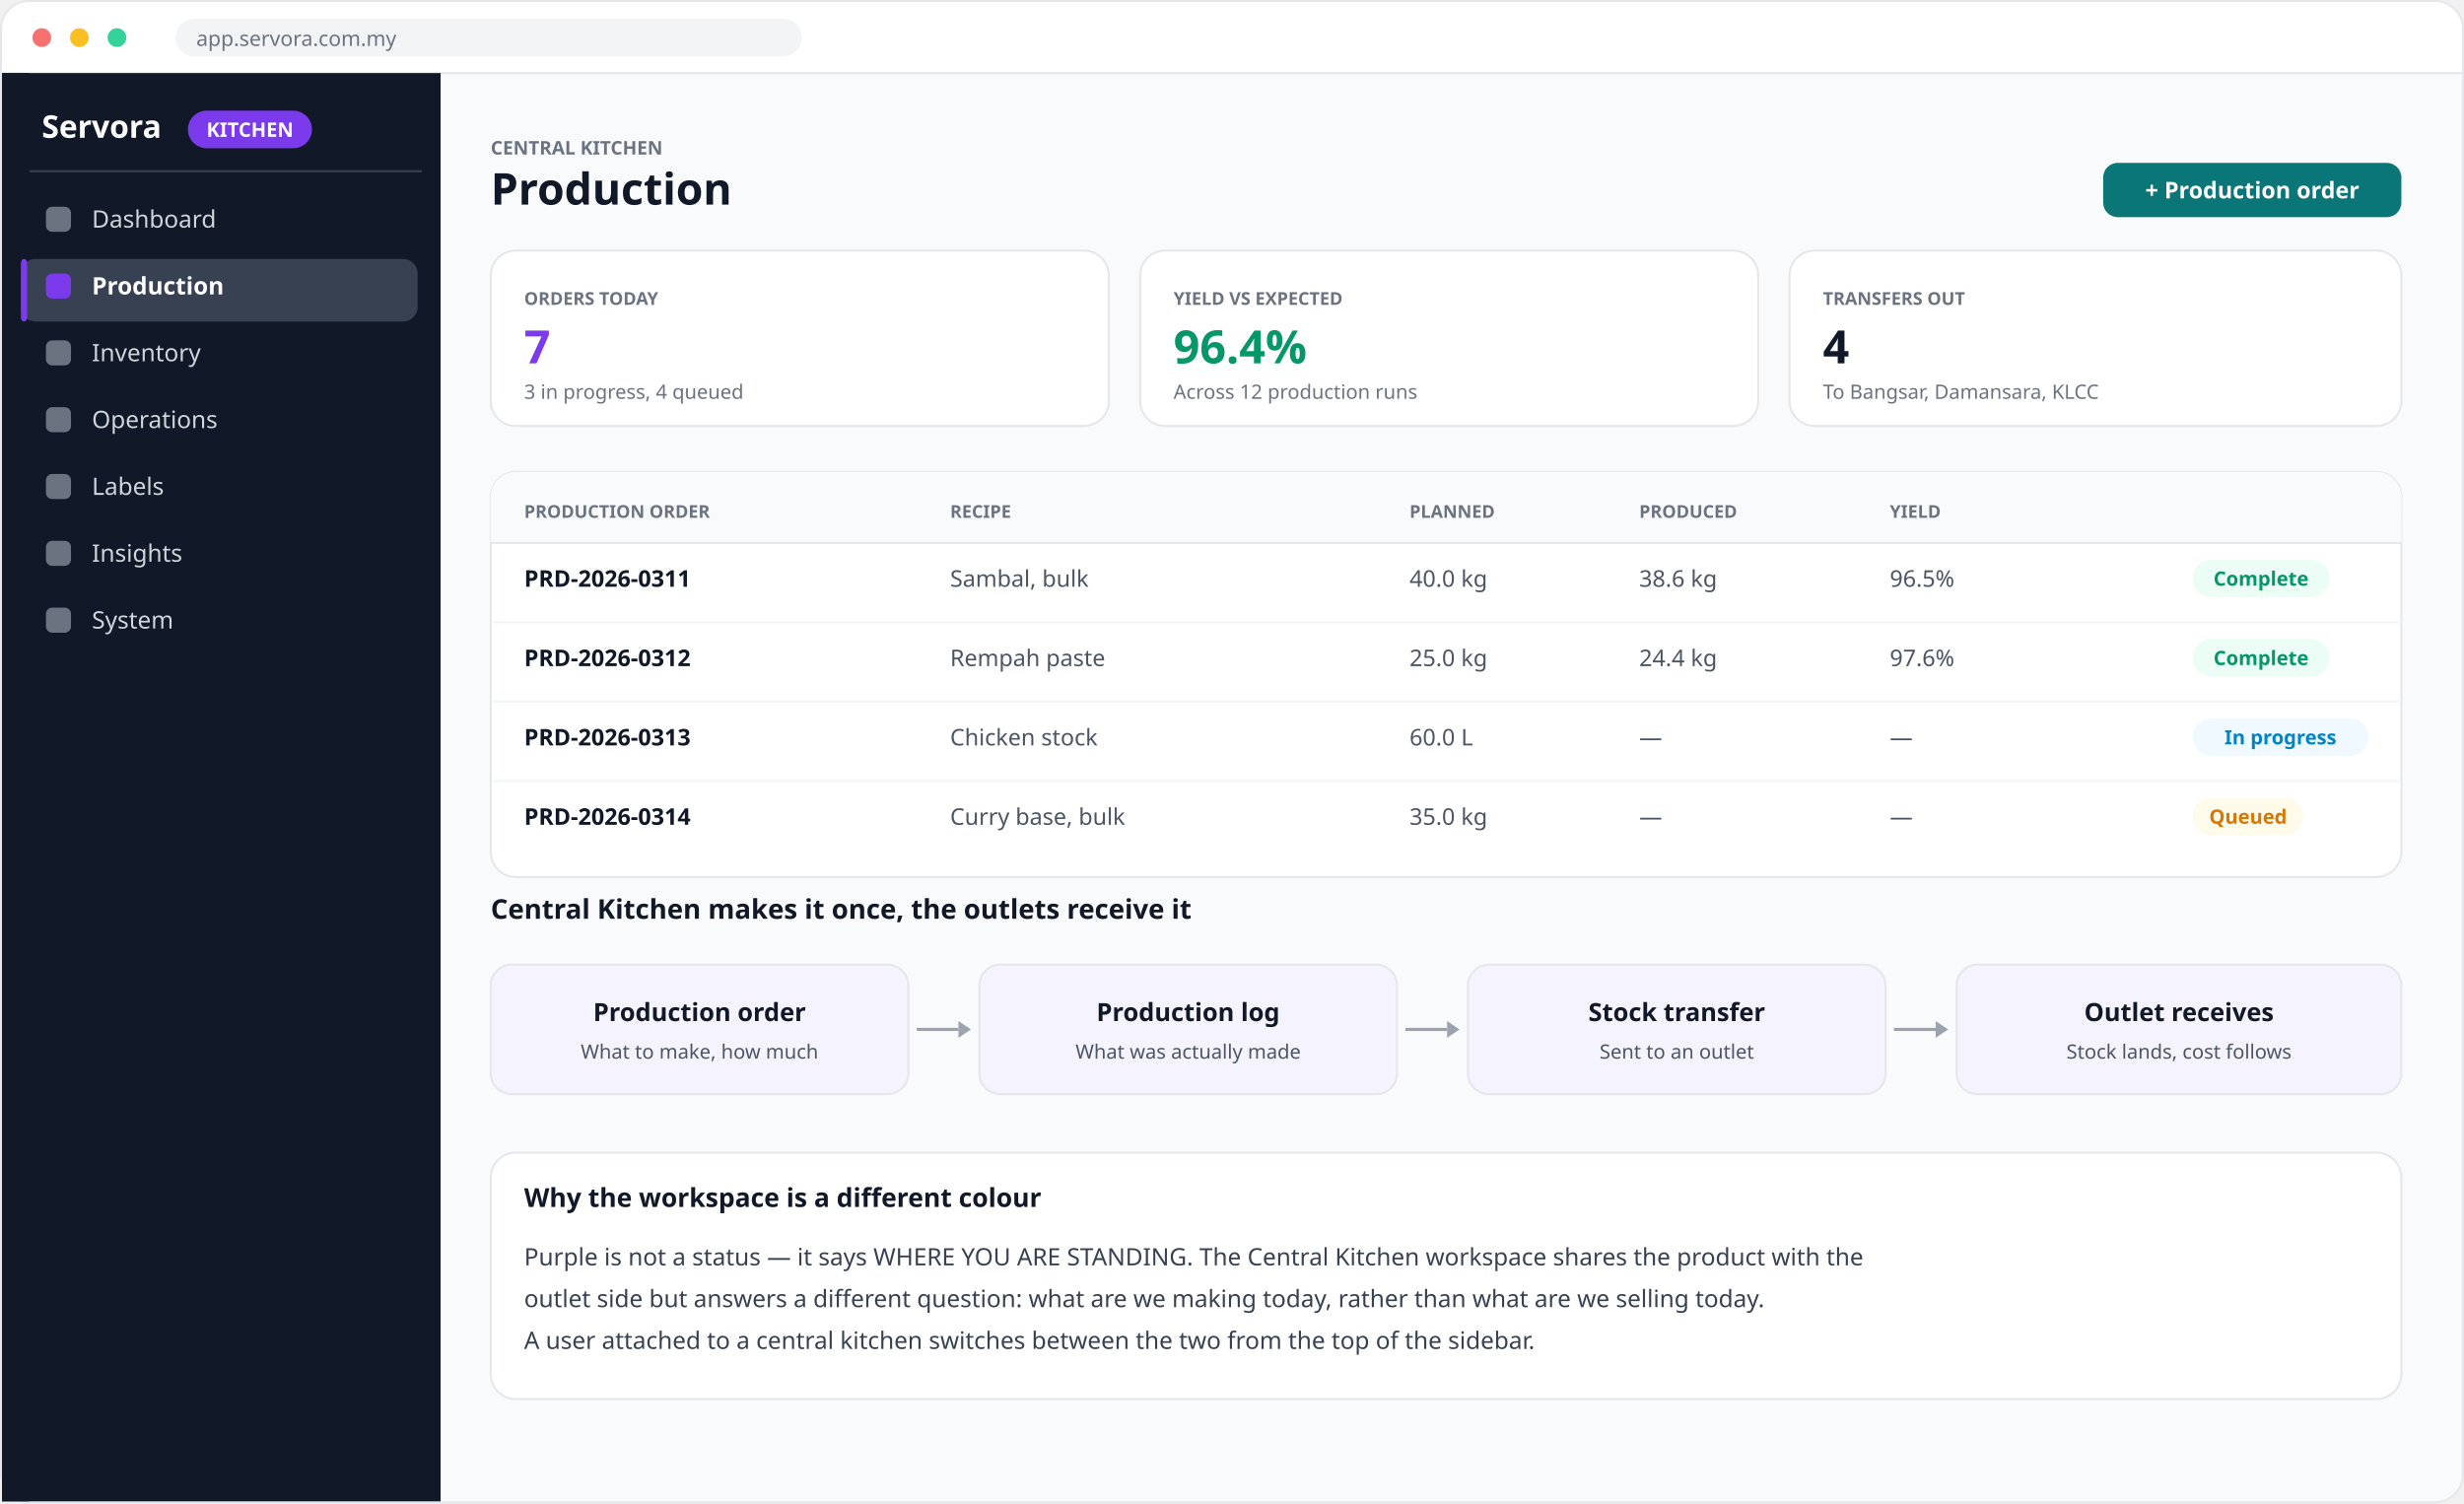
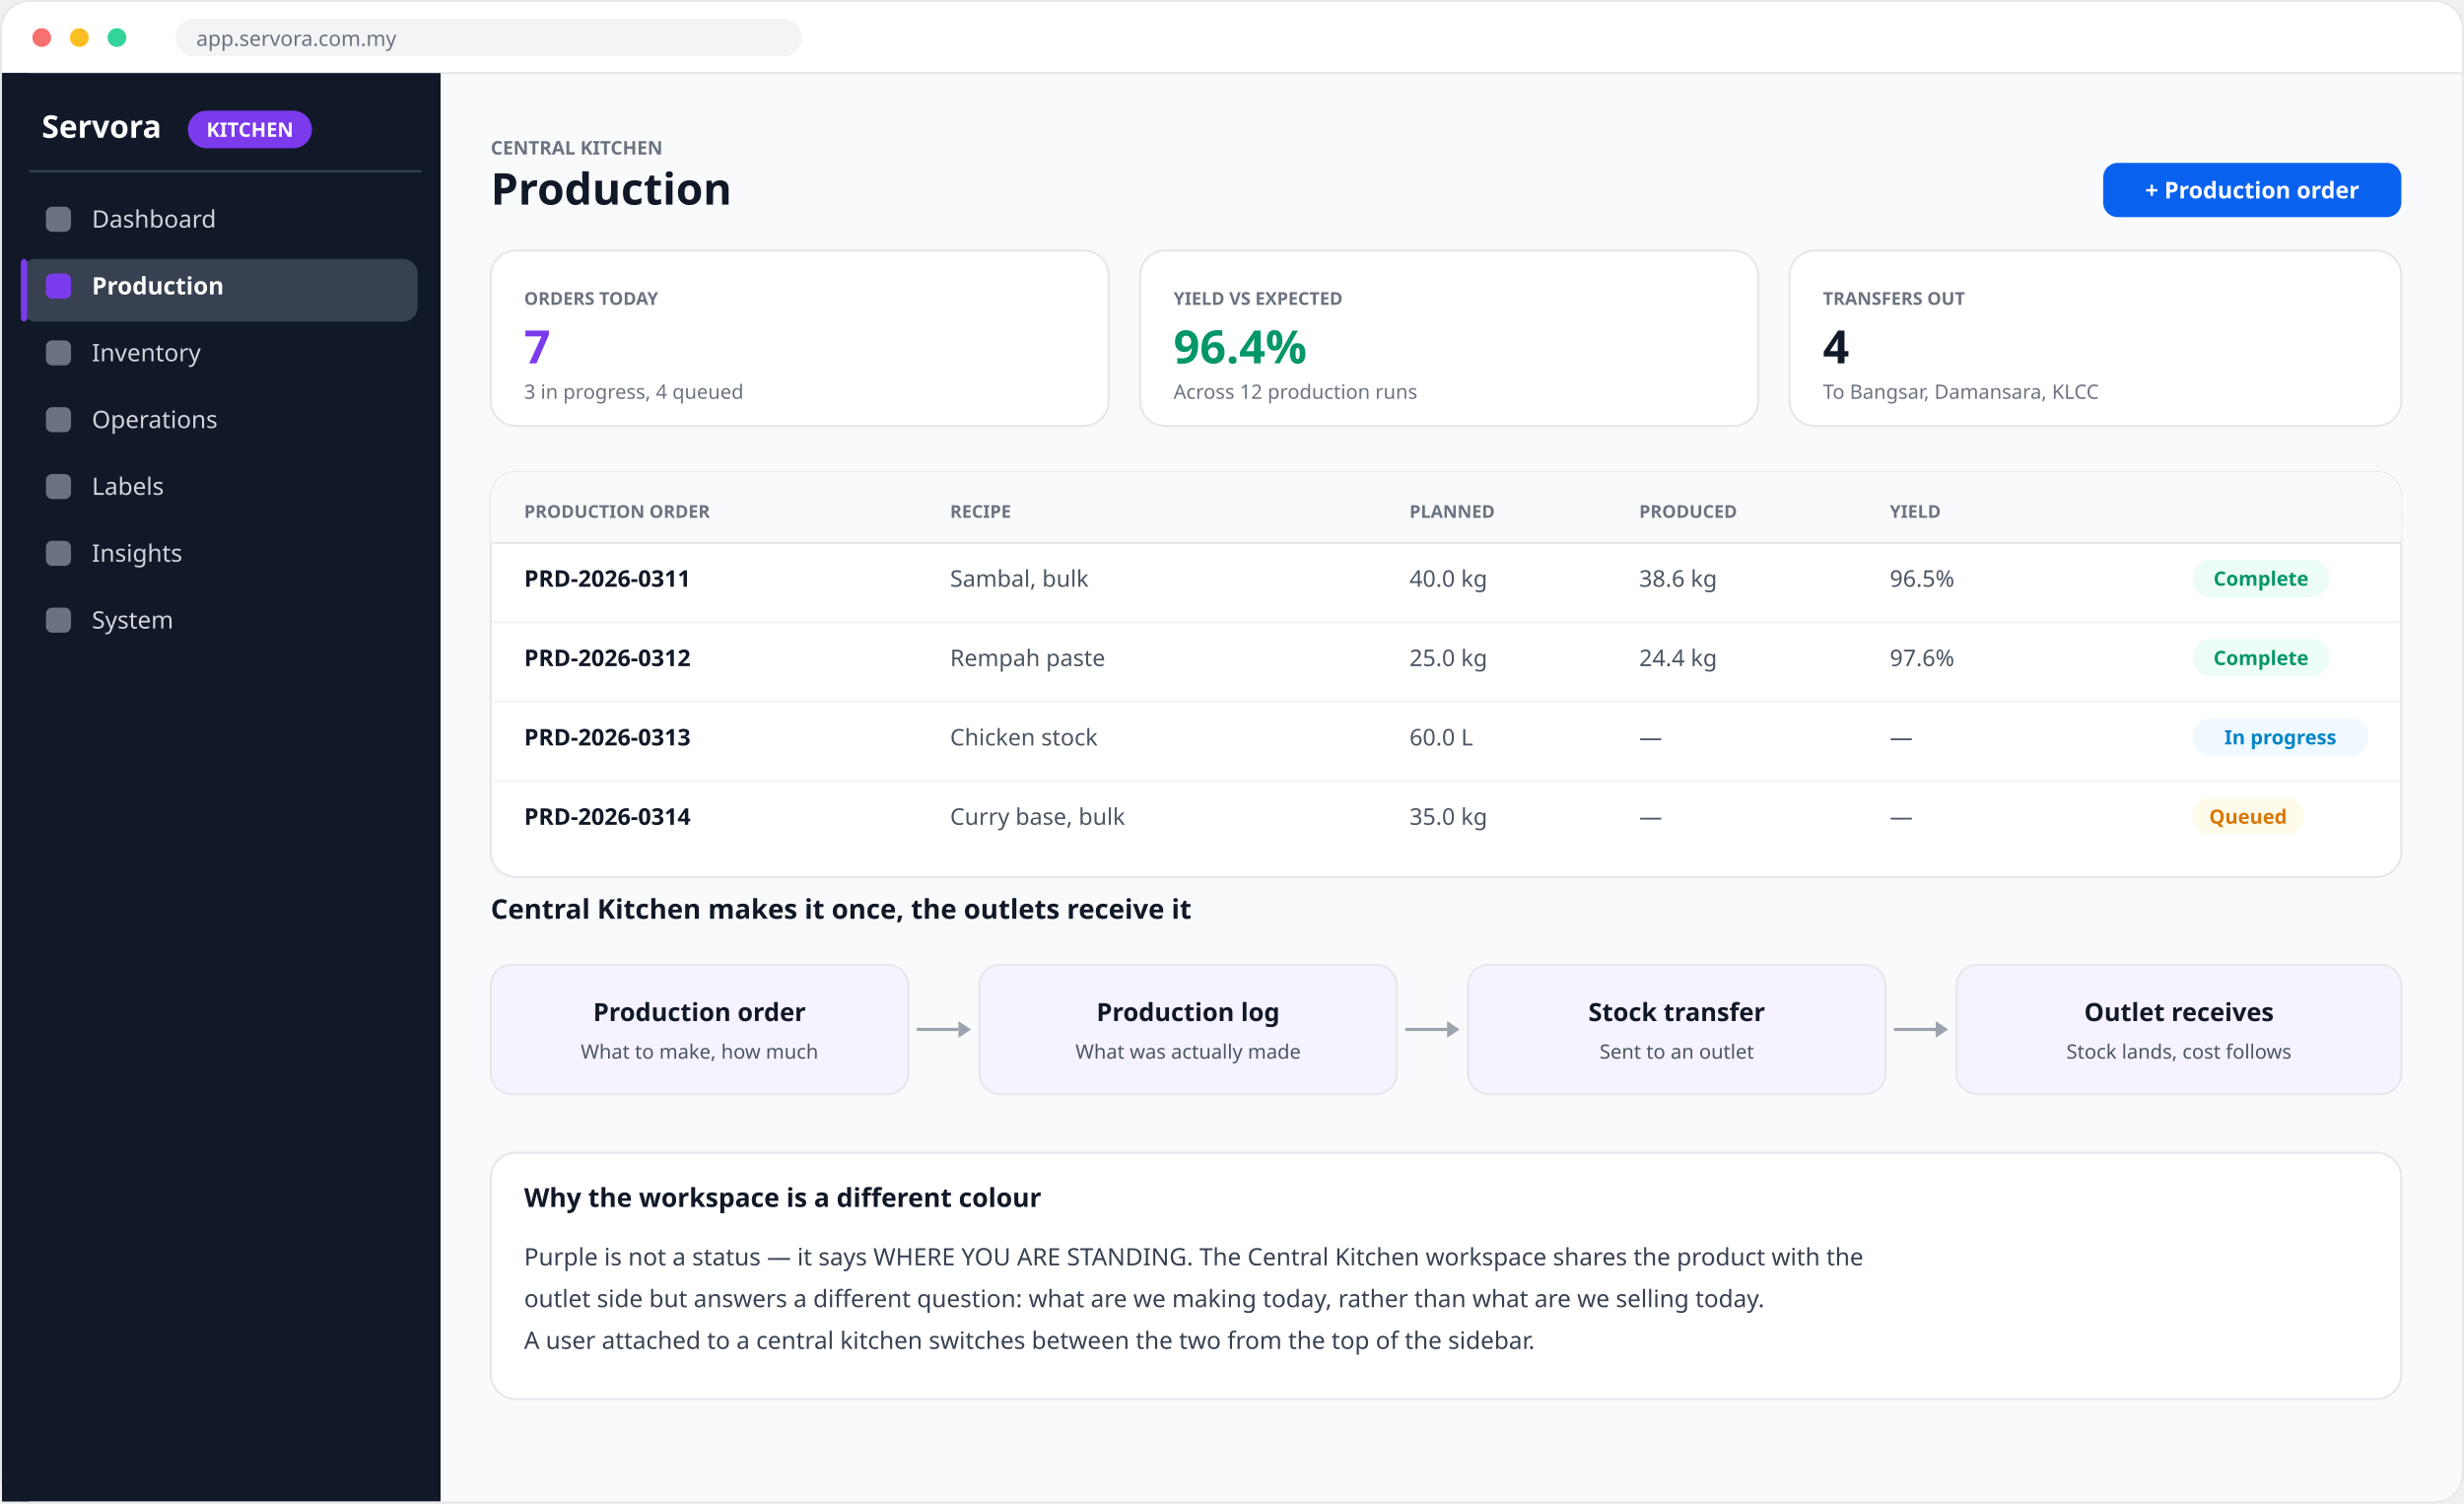
<svg xmlns="http://www.w3.org/2000/svg" viewBox="0 0 1180 720" width="1180" height="720" role="img">
  <rect x="0" y="0" width="1180" height="720" rx="14" fill="#e5e7eb" />
  <rect x="1" y="1" width="1178" height="718" rx="13" fill="#f9fafb" />
  <rect x="1" y="1" width="1178" height="34" rx="13" fill="#ffffff" />
  <rect x="1" y="24" width="1178" height="11" rx="0" fill="#ffffff" />
  <line x1="1" y1="35" x2="1179" y2="35" stroke="#e5e7eb" stroke-width="1" />
  <circle cx="20" cy="18" r="4.5" fill="#f87171" />
  <circle cx="38" cy="18" r="4.5" fill="#fbbf24" />
  <circle cx="56" cy="18" r="4.5" fill="#34d399" />
  <rect x="84" y="9" width="300" height="18" rx="9" fill="#f3f4f6" />
  <text x="94" y="22" font-family="Figtree, ui-sans-serif, system-ui, sans-serif" font-size="10" font-weight="400" fill="#6b7280" text-anchor="start">app.servora.com.my</text>
  <rect x="1" y="35" width="210" height="684" rx="0" fill="#111827" />
  <rect x="1" y="35" width="13" height="684" rx="0" fill="#111827" />
  <text x="20" y="66" font-family="Figtree, ui-sans-serif, system-ui, sans-serif" font-size="15" font-weight="700" fill="#ffffff" text-anchor="start">Servora</text>
  <rect x="90" y="53" width="59.4" height="18" rx="9" fill="#7c3aed" />
  <text x="119.7" y="65.5" font-family="Figtree, ui-sans-serif, system-ui, sans-serif" font-size="9.5" font-weight="600" fill="#ffffff" text-anchor="middle">KITCHEN</text>
  <line x1="14" y1="82" x2="202" y2="82" stroke="#374151" stroke-width="1" />
  <rect x="22" y="99" width="12" height="12" rx="3" fill="#6b7280" />
  <text x="44" y="109" font-family="Figtree, ui-sans-serif, system-ui, sans-serif" font-size="11.5" font-weight="400" fill="#d1d5db" text-anchor="start">Dashboard</text>
  <rect x="10" y="124" width="190" height="30" rx="7" fill="#374151" />
  <rect x="10" y="124" width="3" height="30" rx="2" fill="#7c3aed" />
  <rect x="22" y="131" width="12" height="12" rx="3" fill="#7c3aed" />
  <text x="44" y="141" font-family="Figtree, ui-sans-serif, system-ui, sans-serif" font-size="11.5" font-weight="600" fill="#ffffff" text-anchor="start">Production</text>
  <rect x="22" y="163" width="12" height="12" rx="3" fill="#6b7280" />
  <text x="44" y="173" font-family="Figtree, ui-sans-serif, system-ui, sans-serif" font-size="11.5" font-weight="400" fill="#d1d5db" text-anchor="start">Inventory</text>
  <rect x="22" y="195" width="12" height="12" rx="3" fill="#6b7280" />
  <text x="44" y="205" font-family="Figtree, ui-sans-serif, system-ui, sans-serif" font-size="11.5" font-weight="400" fill="#d1d5db" text-anchor="start">Operations</text>
  <rect x="22" y="227" width="12" height="12" rx="3" fill="#6b7280" />
  <text x="44" y="237" font-family="Figtree, ui-sans-serif, system-ui, sans-serif" font-size="11.5" font-weight="400" fill="#d1d5db" text-anchor="start">Labels</text>
  <rect x="22" y="259" width="12" height="12" rx="3" fill="#6b7280" />
  <text x="44" y="269" font-family="Figtree, ui-sans-serif, system-ui, sans-serif" font-size="11.5" font-weight="400" fill="#d1d5db" text-anchor="start">Insights</text>
  <rect x="22" y="291" width="12" height="12" rx="3" fill="#6b7280" />
  <text x="44" y="301" font-family="Figtree, ui-sans-serif, system-ui, sans-serif" font-size="11.5" font-weight="400" fill="#d1d5db" text-anchor="start">System</text>
  <text x="235" y="74" font-family="Figtree, ui-sans-serif, system-ui, sans-serif" font-size="9" font-weight="700" fill="#6b7280" text-anchor="start">CENTRAL KITCHEN</text>
  <text x="235" y="98" font-family="Figtree, ui-sans-serif, system-ui, sans-serif" font-size="21" font-weight="700" fill="#111827" text-anchor="start">Production</text>
-   <rect x="1007.2" y="78" width="142.8" height="26" rx="7" fill="#0b7677" />
+   <rect x="1007.2" y="78" width="142.8" height="26" rx="7" fill="#0962ef" />
  <text x="1078.6" y="95" font-family="Figtree, ui-sans-serif, system-ui, sans-serif" font-size="11" font-weight="600" fill="#ffffff" text-anchor="middle">+ Production order</text>
  <rect x="235" y="120" width="296" height="84" rx="12" fill="#ffffff" stroke="#e5e7eb" stroke-width="1" />
  <text x="251" y="146" font-family="Figtree, ui-sans-serif, system-ui, sans-serif" font-size="8.5" font-weight="700" fill="#6b7280" text-anchor="start">ORDERS TODAY</text>
  <text x="251" y="174" font-family="Figtree, ui-sans-serif, system-ui, sans-serif" font-size="22" font-weight="700" fill="#7c3aed" text-anchor="start">7</text>
  <text x="251" y="191" font-family="Figtree, ui-sans-serif, system-ui, sans-serif" font-size="9.5" font-weight="400" fill="#6b7280" text-anchor="start">3 in progress, 4 queued</text>
  <rect x="546" y="120" width="296" height="84" rx="12" fill="#ffffff" stroke="#e5e7eb" stroke-width="1" />
  <text x="562" y="146" font-family="Figtree, ui-sans-serif, system-ui, sans-serif" font-size="8.5" font-weight="700" fill="#6b7280" text-anchor="start">YIELD VS EXPECTED</text>
  <text x="562" y="174" font-family="Figtree, ui-sans-serif, system-ui, sans-serif" font-size="22" font-weight="700" fill="#059669" text-anchor="start">96.4%</text>
  <text x="562" y="191" font-family="Figtree, ui-sans-serif, system-ui, sans-serif" font-size="9.5" font-weight="400" fill="#6b7280" text-anchor="start">Across 12 production runs</text>
  <rect x="857" y="120" width="293" height="84" rx="12" fill="#ffffff" stroke="#e5e7eb" stroke-width="1" />
  <text x="873" y="146" font-family="Figtree, ui-sans-serif, system-ui, sans-serif" font-size="8.5" font-weight="700" fill="#6b7280" text-anchor="start">TRANSFERS OUT</text>
  <text x="873" y="174" font-family="Figtree, ui-sans-serif, system-ui, sans-serif" font-size="22" font-weight="700" fill="#111827" text-anchor="start">4</text>
  <text x="873" y="191" font-family="Figtree, ui-sans-serif, system-ui, sans-serif" font-size="9.5" font-weight="400" fill="#6b7280" text-anchor="start">To Bangsar, Damansara, KLCC</text>
  <rect x="235" y="226" width="915" height="194" rx="12" fill="#ffffff" stroke="#e5e7eb" stroke-width="1" />
  <rect x="235" y="226" width="915" height="34" rx="12" fill="#f9fafb" />
  <rect x="235" y="248" width="915" height="12" rx="0" fill="#f9fafb" />
  <line x1="235" y1="260" x2="1150" y2="260" stroke="#e5e7eb" stroke-width="1" />
  <text x="251" y="248" font-family="Figtree, ui-sans-serif, system-ui, sans-serif" font-size="8.5" font-weight="700" fill="#6b7280" text-anchor="start">PRODUCTION ORDER</text>
  <text x="455" y="248" font-family="Figtree, ui-sans-serif, system-ui, sans-serif" font-size="8.5" font-weight="700" fill="#6b7280" text-anchor="start">RECIPE</text>
  <text x="675" y="248" font-family="Figtree, ui-sans-serif, system-ui, sans-serif" font-size="8.5" font-weight="700" fill="#6b7280" text-anchor="start">PLANNED</text>
  <text x="785" y="248" font-family="Figtree, ui-sans-serif, system-ui, sans-serif" font-size="8.5" font-weight="700" fill="#6b7280" text-anchor="start">PRODUCED</text>
  <text x="905" y="248" font-family="Figtree, ui-sans-serif, system-ui, sans-serif" font-size="8.5" font-weight="700" fill="#6b7280" text-anchor="start">YIELD</text>
  <text x="251" y="281" font-family="Figtree, ui-sans-serif, system-ui, sans-serif" font-size="11" font-weight="600" fill="#111827" text-anchor="start">PRD-2026-0311</text>
  <text x="455" y="281" font-family="Figtree, ui-sans-serif, system-ui, sans-serif" font-size="11" font-weight="400" fill="#4b5563" text-anchor="start">Sambal, bulk</text>
  <text x="675" y="281" font-family="Figtree, ui-sans-serif, system-ui, sans-serif" font-size="11" font-weight="400" fill="#4b5563" text-anchor="start">40.0 kg</text>
  <text x="785" y="281" font-family="Figtree, ui-sans-serif, system-ui, sans-serif" font-size="11" font-weight="400" fill="#4b5563" text-anchor="start">38.6 kg</text>
  <text x="905" y="281" font-family="Figtree, ui-sans-serif, system-ui, sans-serif" font-size="11" font-weight="400" fill="#4b5563" text-anchor="start">96.5%</text>
  <rect x="1050" y="268" width="65.6" height="18" rx="9" fill="#ecfdf5" />
  <text x="1082.8" y="280.5" font-family="Figtree, ui-sans-serif, system-ui, sans-serif" font-size="9.5" font-weight="600" fill="#059669" text-anchor="middle">Complete</text>
  <line x1="236" y1="298" x2="1149" y2="298" stroke="#f3f4f6" stroke-width="1" />
  <text x="251" y="319" font-family="Figtree, ui-sans-serif, system-ui, sans-serif" font-size="11" font-weight="600" fill="#111827" text-anchor="start">PRD-2026-0312</text>
  <text x="455" y="319" font-family="Figtree, ui-sans-serif, system-ui, sans-serif" font-size="11" font-weight="400" fill="#4b5563" text-anchor="start">Rempah paste</text>
  <text x="675" y="319" font-family="Figtree, ui-sans-serif, system-ui, sans-serif" font-size="11" font-weight="400" fill="#4b5563" text-anchor="start">25.0 kg</text>
  <text x="785" y="319" font-family="Figtree, ui-sans-serif, system-ui, sans-serif" font-size="11" font-weight="400" fill="#4b5563" text-anchor="start">24.4 kg</text>
  <text x="905" y="319" font-family="Figtree, ui-sans-serif, system-ui, sans-serif" font-size="11" font-weight="400" fill="#4b5563" text-anchor="start">97.6%</text>
  <rect x="1050" y="306" width="65.6" height="18" rx="9" fill="#ecfdf5" />
  <text x="1082.8" y="318.5" font-family="Figtree, ui-sans-serif, system-ui, sans-serif" font-size="9.5" font-weight="600" fill="#059669" text-anchor="middle">Complete</text>
  <line x1="236" y1="336" x2="1149" y2="336" stroke="#f3f4f6" stroke-width="1" />
  <text x="251" y="357" font-family="Figtree, ui-sans-serif, system-ui, sans-serif" font-size="11" font-weight="600" fill="#111827" text-anchor="start">PRD-2026-0313</text>
  <text x="455" y="357" font-family="Figtree, ui-sans-serif, system-ui, sans-serif" font-size="11" font-weight="400" fill="#4b5563" text-anchor="start">Chicken stock</text>
  <text x="675" y="357" font-family="Figtree, ui-sans-serif, system-ui, sans-serif" font-size="11" font-weight="400" fill="#4b5563" text-anchor="start">60.0 L</text>
  <text x="785" y="357" font-family="Figtree, ui-sans-serif, system-ui, sans-serif" font-size="11" font-weight="400" fill="#4b5563" text-anchor="start">—</text>
  <text x="905" y="357" font-family="Figtree, ui-sans-serif, system-ui, sans-serif" font-size="11" font-weight="400" fill="#4b5563" text-anchor="start">—</text>
  <rect x="1050" y="344" width="84.2" height="18" rx="9" fill="#f0f9ff" />
  <text x="1092.1" y="356.5" font-family="Figtree, ui-sans-serif, system-ui, sans-serif" font-size="9.5" font-weight="600" fill="#0284c7" text-anchor="middle">In progress</text>
  <line x1="236" y1="374" x2="1149" y2="374" stroke="#f3f4f6" stroke-width="1" />
  <text x="251" y="395" font-family="Figtree, ui-sans-serif, system-ui, sans-serif" font-size="11" font-weight="600" fill="#111827" text-anchor="start">PRD-2026-0314</text>
  <text x="455" y="395" font-family="Figtree, ui-sans-serif, system-ui, sans-serif" font-size="11" font-weight="400" fill="#4b5563" text-anchor="start">Curry base, bulk</text>
  <text x="675" y="395" font-family="Figtree, ui-sans-serif, system-ui, sans-serif" font-size="11" font-weight="400" fill="#4b5563" text-anchor="start">35.0 kg</text>
  <text x="785" y="395" font-family="Figtree, ui-sans-serif, system-ui, sans-serif" font-size="11" font-weight="400" fill="#4b5563" text-anchor="start">—</text>
  <text x="905" y="395" font-family="Figtree, ui-sans-serif, system-ui, sans-serif" font-size="11" font-weight="400" fill="#4b5563" text-anchor="start">—</text>
  <rect x="1050" y="382" width="53.2" height="18" rx="9" fill="#fffbeb" />
  <text x="1076.6" y="394.5" font-family="Figtree, ui-sans-serif, system-ui, sans-serif" font-size="9.5" font-weight="600" fill="#d97706" text-anchor="middle">Queued</text>
  <text x="235" y="440" font-family="Figtree, ui-sans-serif, system-ui, sans-serif" font-size="13" font-weight="700" fill="#111827" text-anchor="start">Central Kitchen makes it once, the outlets receive it</text>
  <rect x="235" y="462" width="200" height="62" rx="10" fill="#f5f3ff" stroke="#e5e7eb" stroke-width="1" />
  <text x="335" y="489" font-family="Figtree, ui-sans-serif, system-ui, sans-serif" font-size="12" font-weight="700" fill="#111827" text-anchor="middle">Production order</text>
  <text x="335" y="507" font-family="Figtree, ui-sans-serif, system-ui, sans-serif" font-size="9.5" font-weight="400" fill="#4b5563" text-anchor="middle">What to make, how much</text>
  <line x1="439" y1="493" x2="459" y2="493" stroke="#9ca3af" stroke-width="1.5" />
  <path d="M465 493 l-6 -4 v8 z" fill="#9ca3af" />
  <rect x="469" y="462" width="200" height="62" rx="10" fill="#f5f3ff" stroke="#e5e7eb" stroke-width="1" />
  <text x="569" y="489" font-family="Figtree, ui-sans-serif, system-ui, sans-serif" font-size="12" font-weight="700" fill="#111827" text-anchor="middle">Production log</text>
  <text x="569" y="507" font-family="Figtree, ui-sans-serif, system-ui, sans-serif" font-size="9.5" font-weight="400" fill="#4b5563" text-anchor="middle">What was actually made</text>
  <line x1="673" y1="493" x2="693" y2="493" stroke="#9ca3af" stroke-width="1.5" />
  <path d="M699 493 l-6 -4 v8 z" fill="#9ca3af" />
  <rect x="703" y="462" width="200" height="62" rx="10" fill="#f5f3ff" stroke="#e5e7eb" stroke-width="1" />
  <text x="803" y="489" font-family="Figtree, ui-sans-serif, system-ui, sans-serif" font-size="12" font-weight="700" fill="#111827" text-anchor="middle">Stock transfer</text>
  <text x="803" y="507" font-family="Figtree, ui-sans-serif, system-ui, sans-serif" font-size="9.5" font-weight="400" fill="#4b5563" text-anchor="middle">Sent to an outlet</text>
  <line x1="907" y1="493" x2="927" y2="493" stroke="#9ca3af" stroke-width="1.5" />
  <path d="M933 493 l-6 -4 v8 z" fill="#9ca3af" />
  <rect x="937" y="462" width="213" height="62" rx="10" fill="#f5f3ff" stroke="#e5e7eb" stroke-width="1" />
  <text x="1043.5" y="489" font-family="Figtree, ui-sans-serif, system-ui, sans-serif" font-size="12" font-weight="700" fill="#111827" text-anchor="middle">Outlet receives</text>
  <text x="1043.5" y="507" font-family="Figtree, ui-sans-serif, system-ui, sans-serif" font-size="9.5" font-weight="400" fill="#4b5563" text-anchor="middle">Stock lands, cost follows</text>
  <rect x="235" y="552" width="915" height="118" rx="12" fill="#ffffff" stroke="#e5e7eb" stroke-width="1" />
  <text x="251" y="578" font-family="Figtree, ui-sans-serif, system-ui, sans-serif" font-size="12.5" font-weight="700" fill="#111827" text-anchor="start">Why the workspace is a different colour</text>
  <text x="251" y="606" font-family="Figtree, ui-sans-serif, system-ui, sans-serif" font-size="11.5" font-weight="400" fill="#374151" text-anchor="start">Purple is not a status — it says WHERE YOU ARE STANDING. The Central Kitchen workspace shares the product with the</text>
  <text x="251" y="626" font-family="Figtree, ui-sans-serif, system-ui, sans-serif" font-size="11.5" font-weight="400" fill="#374151" text-anchor="start">outlet side but answers a different question: what are we making today, rather than what are we selling today.</text>
  <text x="251" y="646" font-family="Figtree, ui-sans-serif, system-ui, sans-serif" font-size="11.5" font-weight="400" fill="#374151" text-anchor="start">A user attached to a central kitchen switches between the two from the top of the sidebar.</text>
</svg>
